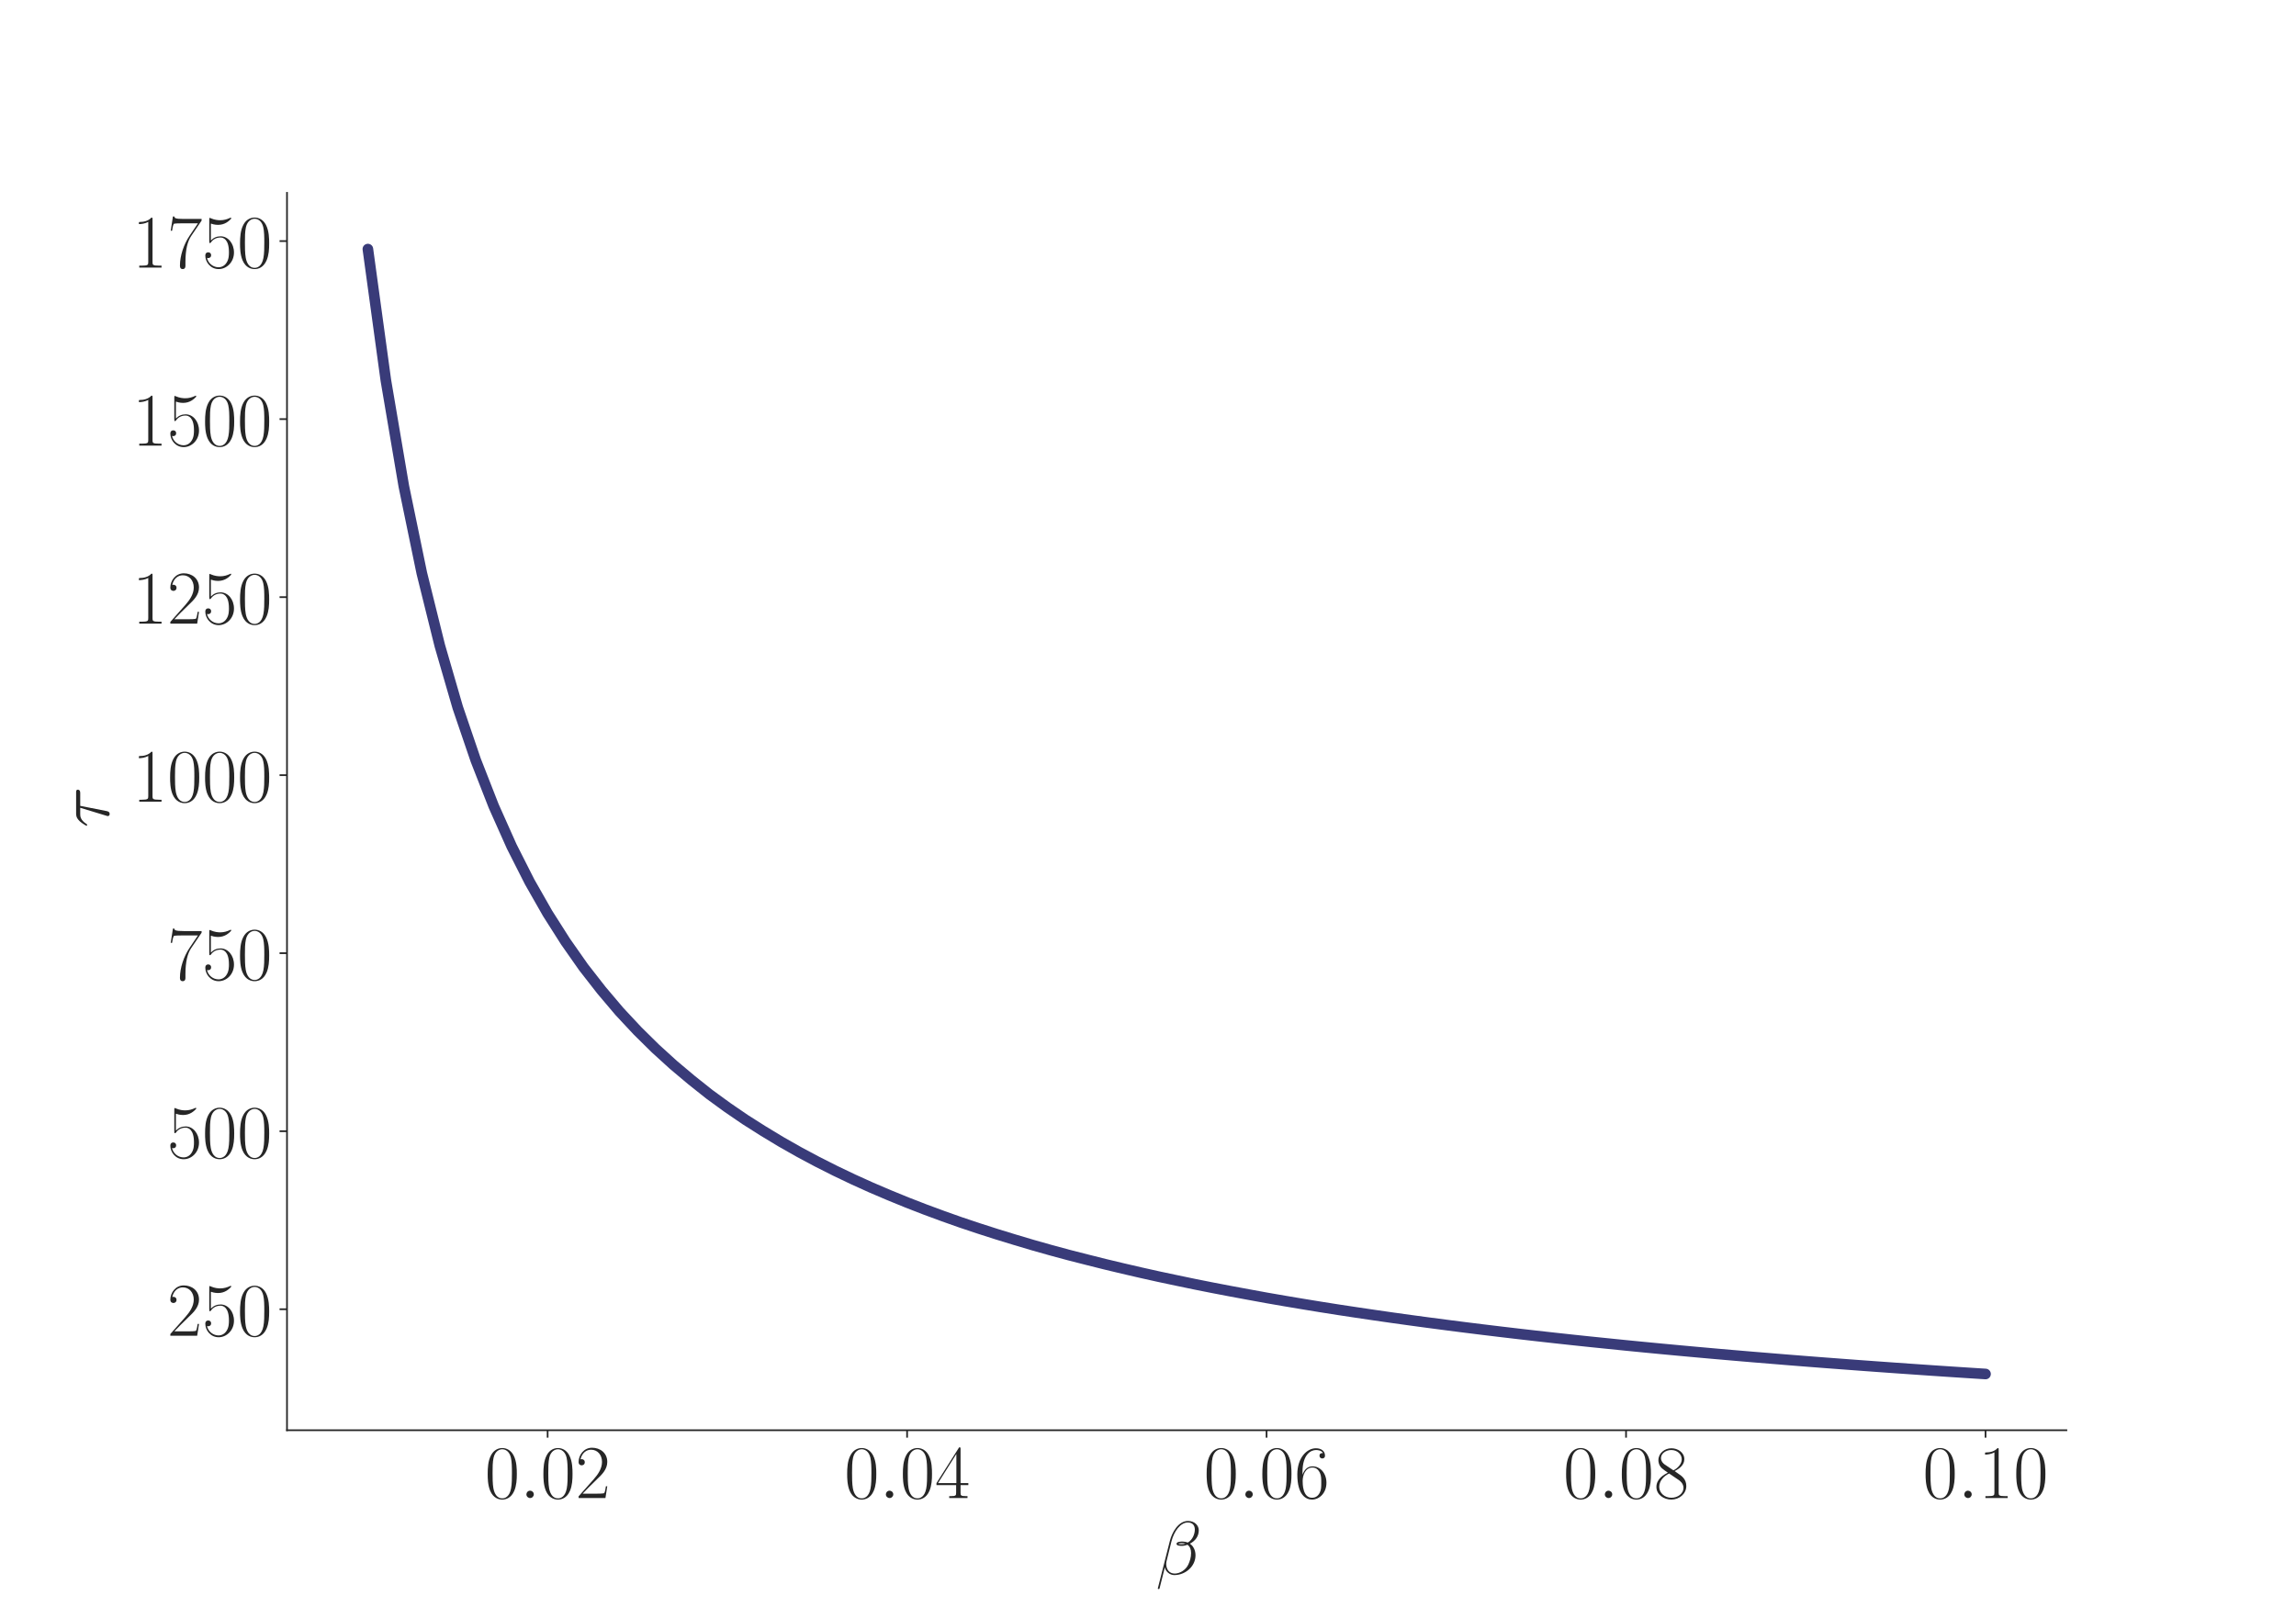
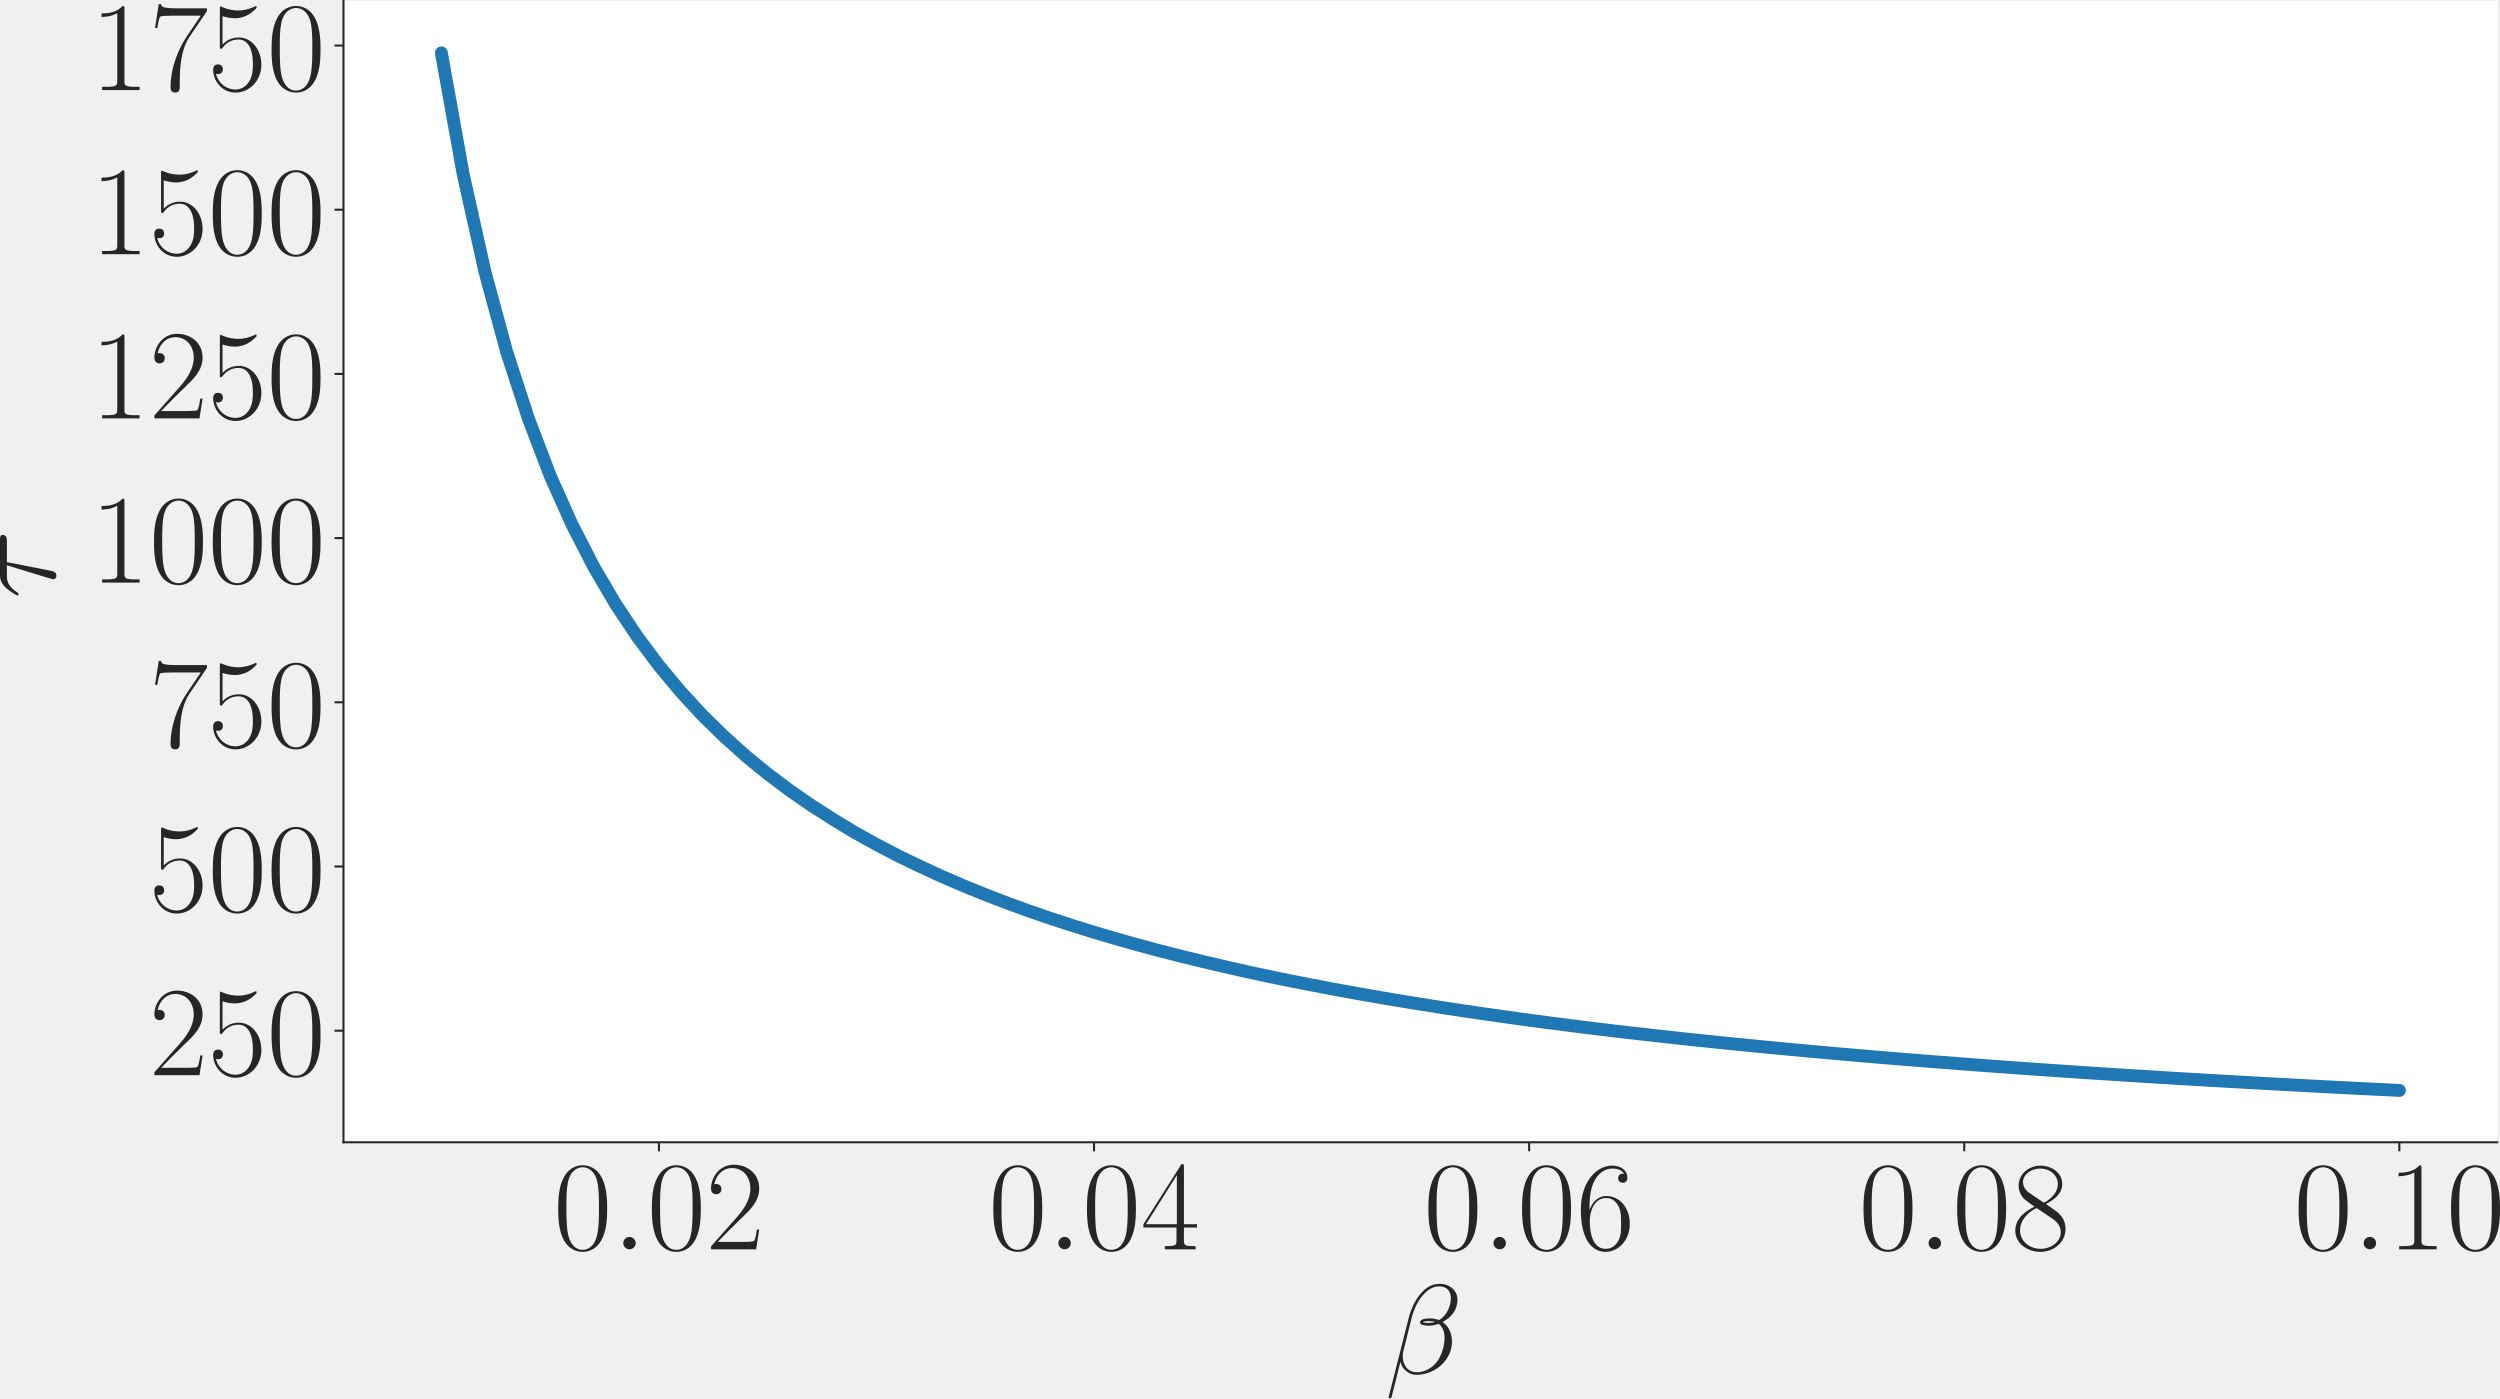
- <svg xmlns="http://www.w3.org/2000/svg" xmlns:xlink="http://www.w3.org/1999/xlink" width="1080pt" height="756pt" viewBox="0 0 1080 756" version="1.1">
-   <defs>
-     <style type="text/css">*{stroke-linejoin: round; stroke-linecap: butt}</style>
+ <svg xmlns="http://www.w3.org/2000/svg" xmlns:xlink="http://www.w3.org/1999/xlink" width="971.563pt" height="543.414pt" viewBox="0 0 971.563 543.414" version="1.1" id="svg62">
+   <defs id="defs1">
+     <style type="text/css" id="style1">*{stroke-linejoin: round; stroke-linecap: butt}</style>
  </defs>
-   <g id="figure_1">
-     <g id="patch_1">
-       <path d="M 0 756  L 1080 756  L 1080 0  L 0 0  z " style="fill: #ffffff" />
-     </g>
+   <g id="figure_1" transform="translate(-1.510286,-68.72)">
    <g id="axes_1">
      <g id="patch_2">
-         <path d="M 135 672.84  L 972 672.84  L 972 90.72  L 135 90.72  z " style="fill: #ffffff" />
+         <path d="M 135,512.64 H 972 V 69.12 H 135 Z" style="fill:#ffffff" id="path2" />
      </g>
      <g id="matplotlib.axis_1">
        <g id="xtick_1">
          <g id="line2d_1">
-             <defs>
-               <path id="mafa5571615" d="M 0 0  L 0 3.5  " style="stroke: #262626; stroke-width: 0.8" />
-             </defs>
-             <g>
-               <use xlink:href="#mafa5571615" x="257.591" y="672.84" style="fill: #262626; stroke: #262626; stroke-width: 0.8" />
+             <defs id="defs2">
+               <path id="md62797a3ce" d="M 0,0 V 3.5" style="stroke:#262626;stroke-width:0.8" />
+             </defs>
+             <g id="g2">
+               <use xlink:href="#md62797a3ce" x="257.591" y="512.64" style="fill:#262626;stroke:#262626;stroke-width:0.8" id="use2" />
            </g>
          </g>
          <g id="text_1">
-             <g style="fill: #262626" transform="translate(228.0406 704.7466) scale(0.36 -0.36)">
-               <defs>
-                 <path id="CMR17-30" d="M 2688 2025  C 2688 2416 2682 3080 2413 3591  C 2176 4039 1798 4198 1466 4198  C 1158 4198 768 4058 525 3597  C 269 3118 243 2524 243 2025  C 243 1661 250 1106 448 619  C 723 -39 1216 -128 1466 -128  C 1760 -128 2208 -7 2470 600  C 2662 1042 2688 1559 2688 2025  z M 1466 -26  C 1056 -26 813 325 723 812  C 653 1188 653 1738 653 2096  C 653 2588 653 2997 736 3387  C 858 3929 1216 4096 1466 4096  C 1728 4096 2067 3923 2189 3400  C 2272 3036 2278 2607 2278 2096  C 2278 1680 2278 1169 2202 792  C 2067 95 1690 -26 1466 -26  z " transform="scale(0.015625)" />
-                 <path id="CMMI12-3a" d="M 1178 307  C 1178 492 1024 619 870 619  C 685 619 557 466 557 313  C 557 128 710 0 864 0  C 1050 0 1178 153 1178 307  z " transform="scale(0.015625)" />
-                 <path id="CMR17-32" d="M 2669 989  L 2554 989  C 2490 536 2438 459 2413 420  C 2381 369 1920 369 1830 369  L 602 369  C 832 619 1280 1072 1824 1597  C 2214 1967 2669 2402 2669 3035  C 2669 3790 2067 4224 1395 4224  C 691 4224 262 3604 262 3030  C 262 2780 448 2748 525 2748  C 589 2748 781 2787 781 3010  C 781 3207 614 3264 525 3264  C 486 3264 448 3258 422 3245  C 544 3790 915 4058 1306 4058  C 1862 4058 2227 3617 2227 3035  C 2227 2479 1901 2000 1536 1584  L 262 146  L 262 0  L 2515 0  L 2669 989  z " transform="scale(0.015625)" />
-               </defs>
-               <use xlink:href="#CMR17-30" transform="scale(0.996264)" />
-               <use xlink:href="#CMMI12-3a" transform="translate(45.69048 0) scale(0.996264)" />
-               <use xlink:href="#CMR17-30" transform="translate(72.78765 0) scale(0.996264)" />
-               <use xlink:href="#CMR17-32" transform="translate(118.4781 0) scale(0.996264)" />
+             <g style="fill:#262626" transform="matrix(0.5,0,0,-0.5,216.5488,554.2325)" id="g6">
+               <defs id="defs3">
+                 <path id="CMR17-30" d="m 2688,2025 c 0,391 -6,1055 -275,1566 -237,448 -615,607 -947,607 -308,0 -698,-140 -941,-601 C 269,3118 243,2524 243,2025 c 0,-364 7,-919 205,-1406 275,-658 768,-747 1018,-747 294,0 742,121 1004,728 192,442 218,959 218,1425 z M 1466,-26 c -410,0 -653,351 -743,838 -70,376 -70,926 -70,1284 0,492 0,901 83,1291 122,542 480,709 730,709 262,0 601,-173 723,-696 83,-364 89,-793 89,-1304 0,-416 0,-927 -76,-1304 C 2067,95 1690,-26 1466,-26 Z" transform="scale(0.015625)" />
+                 <path id="CMMI12-3a" d="M 1178,307 C 1178,492 1024,619 870,619 685,619 557,466 557,313 557,128 710,0 864,0 c 186,0 314,153 314,307 z" transform="scale(0.015625)" />
+                 <path id="CMR17-32" d="M 2669,989 H 2554 C 2490,536 2438,459 2413,420 2381,369 1920,369 1830,369 H 602 c 230,250 678,703 1222,1228 390,370 845,805 845,1438 0,755 -602,1189 -1274,1189 -704,0 -1133,-620 -1133,-1194 0,-250 186,-282 263,-282 64,0 256,39 256,262 0,197 -167,254 -256,254 -39,0 -77,-6 -103,-19 122,545 493,813 884,813 556,0 921,-441 921,-1023 0,-556 -326,-1035 -691,-1451 L 262,146 V 0 h 2253 z" transform="scale(0.015625)" />
+               </defs>
+               <use xlink:href="#CMR17-30" transform="scale(0.996264)" id="use3" />
+               <use xlink:href="#CMMI12-3a" transform="matrix(0.996264,0,0,0.996264,45.69048,0)" id="use4" />
+               <use xlink:href="#CMR17-30" transform="matrix(0.996264,0,0,0.996264,72.78765,0)" id="use5" />
+               <use xlink:href="#CMR17-32" transform="matrix(0.996264,0,0,0.996264,118.4781,0)" id="use6" />
            </g>
          </g>
        </g>
        <g id="xtick_2">
          <g id="line2d_2">
-             <g>
-               <use xlink:href="#mafa5571615" x="426.682" y="672.84" style="fill: #262626; stroke: #262626; stroke-width: 0.8" />
+             <g id="g7">
+               <use xlink:href="#md62797a3ce" x="426.682" y="512.64" style="fill:#262626;stroke:#262626;stroke-width:0.8" id="use7" />
            </g>
          </g>
          <g id="text_2">
-             <g style="fill: #262626" transform="translate(397.1315 704.7466) scale(0.36 -0.36)">
-               <defs>
-                 <path id="CMR17-34" d="M 2150 4122  C 2150 4256 2144 4256 2029 4256  L 128 1254  L 128 1088  L 1779 1088  L 1779 457  C 1779 224 1766 160 1318 160  L 1197 160  L 1197 0  C 1402 0 1747 0 1965 0  C 2182 0 2528 0 2733 0  L 2733 160  L 2611 160  C 2163 160 2150 224 2150 457  L 2150 1088  L 2803 1088  L 2803 1254  L 2150 1254  L 2150 4122  z M 1798 3703  L 1798 1254  L 256 1254  L 1798 3703  z " transform="scale(0.015625)" />
-               </defs>
-               <use xlink:href="#CMR17-30" transform="scale(0.996264)" />
-               <use xlink:href="#CMMI12-3a" transform="translate(45.69048 0) scale(0.996264)" />
-               <use xlink:href="#CMR17-30" transform="translate(72.78765 0) scale(0.996264)" />
-               <use xlink:href="#CMR17-34" transform="translate(118.4781 0) scale(0.996264)" />
+             <g style="fill:#262626" transform="matrix(0.5,0,0,-0.5,385.6397,554.2325)" id="g11">
+               <defs id="defs7">
+                 <path id="CMR17-34" d="m 2150,4122 c 0,134 -6,134 -121,134 L 128,1254 V 1088 H 1779 V 457 c 0,-233 -13,-297 -461,-297 H 1197 V 0 c 205,0 550,0 768,0 217,0 563,0 768,0 v 160 h -122 c -448,0 -461,64 -461,297 v 631 h 653 v 166 H 2150 Z M 1798,3703 V 1254 H 256 Z" transform="scale(0.015625)" />
+               </defs>
+               <use xlink:href="#CMR17-30" transform="scale(0.996264)" id="use8" />
+               <use xlink:href="#CMMI12-3a" transform="matrix(0.996264,0,0,0.996264,45.69048,0)" id="use9" />
+               <use xlink:href="#CMR17-30" transform="matrix(0.996264,0,0,0.996264,72.78765,0)" id="use10" />
+               <use xlink:href="#CMR17-34" transform="matrix(0.996264,0,0,0.996264,118.4781,0)" id="use11" />
            </g>
          </g>
        </g>
        <g id="xtick_3">
          <g id="line2d_3">
-             <g>
-               <use xlink:href="#mafa5571615" x="595.773" y="672.84" style="fill: #262626; stroke: #262626; stroke-width: 0.8" />
+             <g id="g12">
+               <use xlink:href="#md62797a3ce" x="595.773" y="512.64" style="fill:#262626;stroke:#262626;stroke-width:0.8" id="use12" />
            </g>
          </g>
          <g id="text_3">
-             <g style="fill: #262626" transform="translate(566.2224 704.7466) scale(0.36 -0.36)">
-               <defs>
-                 <path id="CMR17-36" d="M 678 2176  C 678 3690 1395 4032 1811 4032  C 1946 4032 2272 4009 2400 3776  C 2298 3776 2106 3776 2106 3553  C 2106 3381 2246 3323 2336 3323  C 2394 3323 2566 3348 2566 3560  C 2566 3954 2246 4179 1805 4179  C 1043 4179 243 3390 243 1984  C 243 253 966 -128 1478 -128  C 2099 -128 2688 427 2688 1283  C 2688 2081 2170 2662 1517 2662  C 1126 2662 838 2407 678 1960  L 678 2176  z M 1478 25  C 691 25 691 1200 691 1436  C 691 1896 909 2560 1504 2560  C 1613 2560 1926 2560 2138 2120  C 2253 1870 2253 1609 2253 1289  C 2253 944 2253 690 2118 434  C 1978 171 1773 25 1478 25  z " transform="scale(0.015625)" />
-               </defs>
-               <use xlink:href="#CMR17-30" transform="scale(0.996264)" />
-               <use xlink:href="#CMMI12-3a" transform="translate(45.69048 0) scale(0.996264)" />
-               <use xlink:href="#CMR17-30" transform="translate(72.78765 0) scale(0.996264)" />
-               <use xlink:href="#CMR17-36" transform="translate(118.4781 0) scale(0.996264)" />
+             <g style="fill:#262626" transform="matrix(0.5,0,0,-0.5,554.7306,554.2325)" id="g16">
+               <defs id="defs12">
+                 <path id="CMR17-36" d="m 678,2176 c 0,1514 717,1856 1133,1856 135,0 461,-23 589,-256 -102,0 -294,0 -294,-223 0,-172 140,-230 230,-230 58,0 230,25 230,237 0,394 -320,619 -761,619 -762,0 -1562,-789 -1562,-2195 0,-1731 723,-2112 1235,-2112 621,0 1210,555 1210,1411 0,798 -518,1379 -1171,1379 -391,0 -679,-255 -839,-702 z M 1478,25 c -787,0 -787,1175 -787,1411 0,460 218,1124 813,1124 109,0 422,0 634,-440 115,-250 115,-511 115,-831 0,-345 0,-599 -135,-855 C 1978,171 1773,25 1478,25 Z" transform="scale(0.015625)" />
+               </defs>
+               <use xlink:href="#CMR17-30" transform="scale(0.996264)" id="use13" />
+               <use xlink:href="#CMMI12-3a" transform="matrix(0.996264,0,0,0.996264,45.69048,0)" id="use14" />
+               <use xlink:href="#CMR17-30" transform="matrix(0.996264,0,0,0.996264,72.78765,0)" id="use15" />
+               <use xlink:href="#CMR17-36" transform="matrix(0.996264,0,0,0.996264,118.4781,0)" id="use16" />
            </g>
          </g>
        </g>
        <g id="xtick_4">
          <g id="line2d_4">
-             <g>
-               <use xlink:href="#mafa5571615" x="764.864" y="672.84" style="fill: #262626; stroke: #262626; stroke-width: 0.8" />
+             <g id="g17">
+               <use xlink:href="#md62797a3ce" x="764.864" y="512.64" style="fill:#262626;stroke:#262626;stroke-width:0.8" id="use17" />
            </g>
          </g>
          <g id="text_4">
-             <g style="fill: #262626" transform="translate(735.3133 704.7466) scale(0.36 -0.36)">
-               <defs>
-                 <path id="CMR17-38" d="M 1741 2264  C 2144 2467 2554 2773 2554 3263  C 2554 3841 1990 4179 1472 4179  C 890 4179 378 3759 378 3180  C 378 3021 416 2747 666 2505  C 730 2442 998 2251 1171 2130  C 883 1983 211 1634 211 934  C 211 279 838 -128 1459 -128  C 2144 -128 2720 362 2720 1010  C 2720 1590 2330 1857 2074 2029  L 1741 2264  z M 902 2822  C 851 2854 595 3051 595 3351  C 595 3739 998 4032 1459 4032  C 1965 4032 2336 3676 2336 3262  C 2336 2669 1670 2331 1638 2331  C 1632 2331 1626 2331 1574 2370  L 902 2822  z M 2080 1519  C 2176 1449 2483 1240 2483 851  C 2483 381 2010 25 1472 25  C 890 25 448 438 448 940  C 448 1443 838 1862 1280 2060  L 2080 1519  z " transform="scale(0.015625)" />
-               </defs>
-               <use xlink:href="#CMR17-30" transform="scale(0.996264)" />
-               <use xlink:href="#CMMI12-3a" transform="translate(45.69048 0) scale(0.996264)" />
-               <use xlink:href="#CMR17-30" transform="translate(72.78765 0) scale(0.996264)" />
-               <use xlink:href="#CMR17-38" transform="translate(118.4781 0) scale(0.996264)" />
+             <g style="fill:#262626" transform="matrix(0.5,0,0,-0.5,723.8215,554.2325)" id="g21">
+               <defs id="defs17">
+                 <path id="CMR17-38" d="m 1741,2264 c 403,203 813,509 813,999 0,578 -564,916 -1082,916 -582,0 -1094,-420 -1094,-999 0,-159 38,-433 288,-675 64,-63 332,-254 505,-375 C 883,1983 211,1634 211,934 211,279 838,-128 1459,-128 c 685,0 1261,490 1261,1138 0,580 -390,847 -646,1019 z m -839,558 c -51,32 -307,229 -307,529 0,388 403,681 864,681 506,0 877,-356 877,-770 0,-593 -666,-931 -698,-931 -6,0 -12,0 -64,39 z M 2080,1519 c 96,-70 403,-279 403,-668 C 2483,381 2010,25 1472,25 890,25 448,438 448,940 c 0,503 390,922 832,1120 z" transform="scale(0.015625)" />
+               </defs>
+               <use xlink:href="#CMR17-30" transform="scale(0.996264)" id="use18" />
+               <use xlink:href="#CMMI12-3a" transform="matrix(0.996264,0,0,0.996264,45.69048,0)" id="use19" />
+               <use xlink:href="#CMR17-30" transform="matrix(0.996264,0,0,0.996264,72.78765,0)" id="use20" />
+               <use xlink:href="#CMR17-38" transform="matrix(0.996264,0,0,0.996264,118.4781,0)" id="use21" />
            </g>
          </g>
        </g>
        <g id="xtick_5">
          <g id="line2d_5">
-             <g>
-               <use xlink:href="#mafa5571615" x="933.955" y="672.84" style="fill: #262626; stroke: #262626; stroke-width: 0.8" />
+             <g id="g22">
+               <use xlink:href="#md62797a3ce" x="933.955" y="512.64" style="fill:#262626;stroke:#262626;stroke-width:0.8" id="use22" />
            </g>
          </g>
          <g id="text_5">
-             <g style="fill: #262626" transform="translate(904.4042 704.7466) scale(0.36 -0.36)">
-               <defs>
-                 <path id="CMR17-31" d="M 1702 4058  C 1702 4192 1696 4192 1606 4192  C 1357 3916 979 3827 621 3827  C 602 3827 570 3827 563 3808  C 557 3795 557 3782 557 3648  C 755 3648 1088 3686 1344 3839  L 1344 461  C 1344 236 1331 160 781 160  L 589 160  L 589 0  C 896 0 1216 0 1523 0  C 1830 0 2150 0 2458 0  L 2458 160  L 2266 160  C 1715 160 1702 230 1702 458  L 1702 4058  z " transform="scale(0.015625)" />
-               </defs>
-               <use xlink:href="#CMR17-30" transform="scale(0.996264)" />
-               <use xlink:href="#CMMI12-3a" transform="translate(45.69048 0) scale(0.996264)" />
-               <use xlink:href="#CMR17-31" transform="translate(72.78765 0) scale(0.996264)" />
-               <use xlink:href="#CMR17-30" transform="translate(118.4781 0) scale(0.996264)" />
+             <g style="fill:#262626" transform="matrix(0.5,0,0,-0.5,892.9124,554.2325)" id="g26">
+               <defs id="defs22">
+                 <path id="CMR17-31" d="m 1702,4058 c 0,134 -6,134 -96,134 -249,-276 -627,-365 -985,-365 -19,0 -51,0 -58,-19 -6,-13 -6,-26 -6,-160 198,0 531,38 787,191 V 461 C 1344,236 1331,160 781,160 H 589 V 0 c 307,0 627,0 934,0 307,0 627,0 935,0 v 160 h -192 c -551,0 -564,70 -564,298 z" transform="scale(0.015625)" />
+               </defs>
+               <use xlink:href="#CMR17-30" transform="scale(0.996264)" id="use23" />
+               <use xlink:href="#CMMI12-3a" transform="matrix(0.996264,0,0,0.996264,45.69048,0)" id="use24" />
+               <use xlink:href="#CMR17-31" transform="matrix(0.996264,0,0,0.996264,72.78765,0)" id="use25" />
+               <use xlink:href="#CMR17-30" transform="matrix(0.996264,0,0,0.996264,118.4781,0)" id="use26" />
            </g>
          </g>
        </g>
        <g id="text_6">
-           <g style="fill: #262626" transform="translate(543.5873 740.6293) scale(0.36 -0.36)">
-             <defs>
-               <path id="CMMI12-c" d="M 3622 3701  C 3622 4081 3296 4480 2714 4480  C 1888 4480 1363 3477 1197 2816  L 186 -1172  C 173 -1223 211 -1236 243 -1236  C 288 -1236 320 -1230 326 -1198  L 774 586  C 838 229 1190 -64 1568 -64  C 2483 -64 3347 650 3347 1599  C 3347 1841 3290 2083 3155 2287  C 3078 2408 2982 2497 2880 2574  C 3341 2815 3622 3200 3622 3701  z M 2509 2580  C 2406 2542 2304 2529 2182 2529  C 2093 2529 2010 2523 1894 2561  C 1958 2606 2054 2618 2189 2618  C 2304 2618 2419 2606 2509 2580  z M 3290 3758  C 3290 3410 3117 2903 2701 2669  C 2579 2718 2413 2752 2272 2752  C 2138 2752 1754 2752 1754 2555  C 1754 2389 2106 2389 2214 2389  C 2381 2389 2528 2432 2682 2484  C 2886 2318 2976 2101 2976 1783  C 2976 1413 2874 1115 2752 841  C 2541 369 2042 64 1600 64  C 1133 64 890 432 890 864  C 890 922 890 1005 915 1099  L 1331 2771  C 1542 3603 2080 4353 2701 4353  C 3162 4353 3290 4036 3290 3758  z " transform="scale(0.015625)" />
-             </defs>
-             <use xlink:href="#CMMI12-c" transform="scale(0.996264)" />
+           <g style="fill:#262626" transform="matrix(0.5,0,0,-0.5,539.7323,602.5141)" id="g27">
+             <defs id="defs26">
+               <path id="CMMI12-c" d="m 3622,3701 c 0,380 -326,779 -908,779 -826,0 -1351,-1003 -1517,-1664 L 186,-1172 c -13,-51 25,-64 57,-64 45,0 77,6 83,38 L 774,586 c 64,-357 416,-650 794,-650 915,0 1779,714 1779,1663 0,242 -57,484 -192,688 -77,121 -173,210 -275,287 461,241 742,626 742,1127 z M 2509,2580 c -103,-38 -205,-51 -327,-51 -89,0 -172,-6 -288,32 64,45 160,57 295,57 115,0 230,-12 320,-38 z m 781,1178 c 0,-348 -173,-855 -589,-1089 -122,49 -288,83 -429,83 -134,0 -518,0 -518,-197 0,-166 352,-166 460,-166 167,0 314,43 468,95 204,-166 294,-383 294,-701 0,-370 -102,-668 -224,-942 C 2541,369 2042,64 1600,64 1133,64 890,432 890,864 c 0,58 0,141 25,235 l 416,1672 c 211,832 749,1582 1370,1582 461,0 589,-317 589,-595 z" transform="scale(0.015625)" />
+             </defs>
+             <use xlink:href="#CMMI12-c" transform="scale(0.996264)" id="use27" />
          </g>
        </g>
      </g>
      <g id="matplotlib.axis_2">
        <g id="ytick_1">
          <g id="line2d_6">
-             <defs>
-               <path id="m8054b71dbc" d="M 0 0  L -3.5 0  " style="stroke: #262626; stroke-width: 0.8" />
-             </defs>
-             <g>
-               <use xlink:href="#m8054b71dbc" x="135" y="615.927" style="fill: #262626; stroke: #262626; stroke-width: 0.8" />
+             <defs id="defs27">
+               <path id="m8849f30c0e" d="M 0,0 H -3.5" style="stroke:#262626;stroke-width:0.8" />
+             </defs>
+             <g id="g28">
+               <use xlink:href="#m8849f30c0e" x="135" y="469.278" style="fill:#262626;stroke:#262626;stroke-width:0.8" id="use28" />
            </g>
          </g>
          <g id="text_7">
-             <g style="fill: #262626" transform="translate(78.65429 628.3801) scale(0.36 -0.36)">
-               <defs>
-                 <path id="CMR17-35" d="M 730 3692  C 794 3666 1056 3584 1325 3584  C 1920 3584 2246 3911 2432 4100  C 2432 4157 2432 4192 2394 4192  C 2387 4192 2374 4192 2323 4163  C 2099 4058 1837 3973 1517 3973  C 1325 3973 1037 3999 723 4139  C 653 4171 640 4171 634 4171  C 602 4171 595 4164 595 4037  L 595 2203  C 595 2089 595 2057 659 2057  C 691 2057 704 2070 736 2114  C 941 2401 1222 2522 1542 2522  C 1766 2522 2246 2382 2246 1289  C 2246 1085 2246 715 2054 421  C 1894 159 1645 25 1370 25  C 947 25 518 320 403 814  C 429 807 480 795 506 795  C 589 795 749 840 749 1038  C 749 1210 627 1280 506 1280  C 358 1280 262 1190 262 1011  C 262 454 704 -128 1382 -128  C 2042 -128 2669 440 2669 1264  C 2669 2030 2170 2624 1549 2624  C 1222 2624 947 2503 730 2274  L 730 3692  z " transform="scale(0.015625)" />
-               </defs>
-               <use xlink:href="#CMR17-32" transform="scale(0.996264)" />
-               <use xlink:href="#CMR17-35" transform="translate(45.69048 0) scale(0.996264)" />
-               <use xlink:href="#CMR17-30" transform="translate(91.38095 0) scale(0.996264)" />
+             <g style="fill:#262626" transform="matrix(0.5,0,0,-0.5,59.46428,486.5738)" id="g31">
+               <defs id="defs28">
+                 <path id="CMR17-35" d="m 730,3692 c 64,-26 326,-108 595,-108 595,0 921,327 1107,516 0,57 0,92 -38,92 -7,0 -20,0 -71,-29 -224,-105 -486,-190 -806,-190 -192,0 -480,26 -794,166 -70,32 -83,32 -89,32 -32,0 -39,-7 -39,-134 V 2203 c 0,-114 0,-146 64,-146 32,0 45,13 77,57 205,287 486,408 806,408 224,0 704,-140 704,-1233 0,-204 0,-574 -192,-868 C 1894,159 1645,25 1370,25 947,25 518,320 403,814 c 26,-7 77,-19 103,-19 83,0 243,45 243,243 0,172 -122,242 -243,242 -148,0 -244,-90 -244,-269 0,-557 442,-1139 1120,-1139 660,0 1287,568 1287,1392 0,766 -499,1360 -1120,1360 -327,0 -602,-121 -819,-350 z" transform="scale(0.015625)" />
+               </defs>
+               <use xlink:href="#CMR17-32" transform="scale(0.996264)" id="use29" />
+               <use xlink:href="#CMR17-35" transform="matrix(0.996264,0,0,0.996264,45.69048,0)" id="use30" />
+               <use xlink:href="#CMR17-30" transform="matrix(0.996264,0,0,0.996264,91.38095,0)" id="use31" />
            </g>
          </g>
        </g>
        <g id="ytick_2">
          <g id="line2d_7">
-             <g>
-               <use xlink:href="#m8054b71dbc" x="135" y="532.175" style="fill: #262626; stroke: #262626; stroke-width: 0.8" />
+             <g id="g32">
+               <use xlink:href="#m8849f30c0e" x="135" y="405.467" style="fill:#262626;stroke:#262626;stroke-width:0.8" id="use32" />
            </g>
          </g>
          <g id="text_8">
-             <g style="fill: #262626" transform="translate(78.65429 544.6286) scale(0.36 -0.36)">
-               <use xlink:href="#CMR17-35" transform="scale(0.996264)" />
-               <use xlink:href="#CMR17-30" transform="translate(45.69048 0) scale(0.996264)" />
-               <use xlink:href="#CMR17-30" transform="translate(91.38095 0) scale(0.996264)" />
+             <g style="fill:#262626" transform="matrix(0.5,0,0,-0.5,59.46428,422.7632)" id="g35">
+               <use xlink:href="#CMR17-35" transform="scale(0.996264)" id="use33" />
+               <use xlink:href="#CMR17-30" transform="matrix(0.996264,0,0,0.996264,45.69048,0)" id="use34" />
+               <use xlink:href="#CMR17-30" transform="matrix(0.996264,0,0,0.996264,91.38095,0)" id="use35" />
            </g>
          </g>
        </g>
        <g id="ytick_3">
          <g id="line2d_8">
-             <g>
-               <use xlink:href="#m8054b71dbc" x="135" y="448.424" style="fill: #262626; stroke: #262626; stroke-width: 0.8" />
+             <g id="g36">
+               <use xlink:href="#m8849f30c0e" x="135" y="341.656" style="fill:#262626;stroke:#262626;stroke-width:0.8" id="use36" />
            </g>
          </g>
          <g id="text_9">
-             <g style="fill: #262626" transform="translate(78.65429 460.8772) scale(0.36 -0.36)">
-               <defs>
-                 <path id="CMR17-37" d="M 2886 3941  L 2886 4081  L 1382 4081  C 634 4081 621 4165 595 4288  L 480 4288  L 294 3094  L 410 3094  C 429 3215 474 3540 550 3661  C 589 3712 1062 3712 1171 3712  L 2579 3712  L 1869 2661  C 1395 1954 1069 999 1069 165  C 1069 89 1069 -128 1299 -128  C 1530 -128 1530 89 1530 171  L 1530 465  C 1530 1508 1709 2196 2003 2636  L 2886 3941  z " transform="scale(0.015625)" />
-               </defs>
-               <use xlink:href="#CMR17-37" transform="scale(0.996264)" />
-               <use xlink:href="#CMR17-35" transform="translate(45.69048 0) scale(0.996264)" />
-               <use xlink:href="#CMR17-30" transform="translate(91.38095 0) scale(0.996264)" />
+             <g style="fill:#262626" transform="matrix(0.5,0,0,-0.5,59.46428,358.9525)" id="g39">
+               <defs id="defs36">
+                 <path id="CMR17-37" d="m 2886,3941 v 140 H 1382 c -748,0 -761,84 -787,207 H 480 L 294,3094 h 116 c 19,121 64,446 140,567 39,51 512,51 621,51 H 2579 L 1869,2661 C 1395,1954 1069,999 1069,165 c 0,-76 0,-293 230,-293 231,0 231,217 231,299 v 294 c 0,1043 179,1731 473,2171 z" transform="scale(0.015625)" />
+               </defs>
+               <use xlink:href="#CMR17-37" transform="scale(0.996264)" id="use37" />
+               <use xlink:href="#CMR17-35" transform="matrix(0.996264,0,0,0.996264,45.69048,0)" id="use38" />
+               <use xlink:href="#CMR17-30" transform="matrix(0.996264,0,0,0.996264,91.38095,0)" id="use39" />
            </g>
          </g>
        </g>
        <g id="ytick_4">
          <g id="line2d_9">
-             <g>
-               <use xlink:href="#m8054b71dbc" x="135" y="364.672" style="fill: #262626; stroke: #262626; stroke-width: 0.8" />
+             <g id="g40">
+               <use xlink:href="#m8849f30c0e" x="135" y="277.846" style="fill:#262626;stroke:#262626;stroke-width:0.8" id="use40" />
            </g>
          </g>
          <g id="text_10">
-             <g style="fill: #262626" transform="translate(62.20571 377.1257) scale(0.36 -0.36)">
-               <use xlink:href="#CMR17-31" transform="scale(0.996264)" />
-               <use xlink:href="#CMR17-30" transform="translate(45.69048 0) scale(0.996264)" />
-               <use xlink:href="#CMR17-30" transform="translate(91.38095 0) scale(0.996264)" />
-               <use xlink:href="#CMR17-30" transform="translate(137.0714 0) scale(0.996264)" />
+             <g style="fill:#262626" transform="matrix(0.5,0,0,-0.5,36.61905,295.1419)" id="g44">
+               <use xlink:href="#CMR17-31" transform="scale(0.996264)" id="use41" />
+               <use xlink:href="#CMR17-30" transform="matrix(0.996264,0,0,0.996264,45.69048,0)" id="use42" />
+               <use xlink:href="#CMR17-30" transform="matrix(0.996264,0,0,0.996264,91.38095,0)" id="use43" />
+               <use xlink:href="#CMR17-30" transform="matrix(0.996264,0,0,0.996264,137.0714,0)" id="use44" />
            </g>
          </g>
        </g>
        <g id="ytick_5">
          <g id="line2d_10">
-             <g>
-               <use xlink:href="#m8054b71dbc" x="135" y="280.921" style="fill: #262626; stroke: #262626; stroke-width: 0.8" />
+             <g id="g45">
+               <use xlink:href="#m8849f30c0e" x="135" y="214.035" style="fill:#262626;stroke:#262626;stroke-width:0.8" id="use45" />
            </g>
          </g>
          <g id="text_11">
-             <g style="fill: #262626" transform="translate(62.20571 293.3743) scale(0.36 -0.36)">
-               <use xlink:href="#CMR17-31" transform="scale(0.996264)" />
-               <use xlink:href="#CMR17-32" transform="translate(45.69048 0) scale(0.996264)" />
-               <use xlink:href="#CMR17-35" transform="translate(91.38095 0) scale(0.996264)" />
-               <use xlink:href="#CMR17-30" transform="translate(137.0714 0) scale(0.996264)" />
+             <g style="fill:#262626" transform="matrix(0.5,0,0,-0.5,36.61905,231.3313)" id="g49">
+               <use xlink:href="#CMR17-31" transform="scale(0.996264)" id="use46" />
+               <use xlink:href="#CMR17-32" transform="matrix(0.996264,0,0,0.996264,45.69048,0)" id="use47" />
+               <use xlink:href="#CMR17-35" transform="matrix(0.996264,0,0,0.996264,91.38095,0)" id="use48" />
+               <use xlink:href="#CMR17-30" transform="matrix(0.996264,0,0,0.996264,137.0714,0)" id="use49" />
            </g>
          </g>
        </g>
        <g id="ytick_6">
          <g id="line2d_11">
-             <g>
-               <use xlink:href="#m8054b71dbc" x="135" y="197.17" style="fill: #262626; stroke: #262626; stroke-width: 0.8" />
+             <g id="g50">
+               <use xlink:href="#m8849f30c0e" x="135" y="150.224" style="fill:#262626;stroke:#262626;stroke-width:0.8" id="use50" />
            </g>
          </g>
          <g id="text_12">
-             <g style="fill: #262626" transform="translate(62.20571 209.6228) scale(0.36 -0.36)">
-               <use xlink:href="#CMR17-31" transform="scale(0.996264)" />
-               <use xlink:href="#CMR17-35" transform="translate(45.69048 0) scale(0.996264)" />
-               <use xlink:href="#CMR17-30" transform="translate(91.38095 0) scale(0.996264)" />
-               <use xlink:href="#CMR17-30" transform="translate(137.0714 0) scale(0.996264)" />
+             <g style="fill:#262626" transform="matrix(0.5,0,0,-0.5,36.61905,167.5206)" id="g54">
+               <use xlink:href="#CMR17-31" transform="scale(0.996264)" id="use51" />
+               <use xlink:href="#CMR17-35" transform="matrix(0.996264,0,0,0.996264,45.69048,0)" id="use52" />
+               <use xlink:href="#CMR17-30" transform="matrix(0.996264,0,0,0.996264,91.38095,0)" id="use53" />
+               <use xlink:href="#CMR17-30" transform="matrix(0.996264,0,0,0.996264,137.0714,0)" id="use54" />
            </g>
          </g>
        </g>
        <g id="ytick_7">
          <g id="line2d_12">
-             <g>
-               <use xlink:href="#m8054b71dbc" x="135" y="113.418" style="fill: #262626; stroke: #262626; stroke-width: 0.8" />
+             <g id="g55">
+               <use xlink:href="#m8849f30c0e" x="135" y="86.414" style="fill:#262626;stroke:#262626;stroke-width:0.8" id="use55" />
            </g>
          </g>
          <g id="text_13">
-             <g style="fill: #262626" transform="translate(62.20571 125.8714) scale(0.36 -0.36)">
-               <use xlink:href="#CMR17-31" transform="scale(0.996264)" />
-               <use xlink:href="#CMR17-37" transform="translate(45.69048 0) scale(0.996264)" />
-               <use xlink:href="#CMR17-35" transform="translate(91.38095 0) scale(0.996264)" />
-               <use xlink:href="#CMR17-30" transform="translate(137.0714 0) scale(0.996264)" />
+             <g style="fill:#262626" transform="matrix(0.5,0,0,-0.5,36.61905,103.71)" id="g59">
+               <use xlink:href="#CMR17-31" transform="scale(0.996264)" id="use56" />
+               <use xlink:href="#CMR17-37" transform="matrix(0.996264,0,0,0.996264,45.69048,0)" id="use57" />
+               <use xlink:href="#CMR17-35" transform="matrix(0.996264,0,0,0.996264,91.38095,0)" id="use58" />
+               <use xlink:href="#CMR17-30" transform="matrix(0.996264,0,0,0.996264,137.0714,0)" id="use59" />
            </g>
          </g>
        </g>
        <g id="text_14">
-           <g style="fill: #262626" transform="translate(51.22957 389.4055) rotate(-90) scale(0.36 -0.36)">
-             <defs>
-               <path id="CMMI12-1c" d="M 1837 2408  L 2899 2408  C 2982 2408 3194 2408 3194 2612  C 3194 2752 3072 2752 2957 2752  L 1197 2752  C 1050 2752 832 2752 538 2440  C 371 2255 166 1917 166 1879  C 166 1841 198 1828 237 1828  C 282 1828 288 1847 320 1885  C 653 2408 986 2408 1146 2408  L 1677 2408  L 1011 223  C 979 127 979 114 979 95  C 979 25 1024 -64 1152 -64  C 1350 -64 1382 108 1402 203  L 1837 2408  z " transform="scale(0.015625)" />
-             </defs>
-             <use xlink:href="#CMMI12-1c" transform="scale(0.996264)" />
+           <g style="fill:#262626" transform="matrix(0,-0.5,-0.5,0,22.92996,301.471)" id="g60">
+             <defs id="defs59">
+               <path id="CMMI12-1c" d="m 1837,2408 h 1062 c 83,0 295,0 295,204 0,140 -122,140 -237,140 H 1197 c -147,0 -365,0 -659,-312 -167,-185 -372,-523 -372,-561 0,-38 32,-51 71,-51 45,0 51,19 83,57 333,523 666,523 826,523 h 531 L 1011,223 C 979,127 979,114 979,95 c 0,-70 45,-159 173,-159 198,0 230,172 250,267 z" transform="scale(0.015625)" />
+             </defs>
+             <use xlink:href="#CMMI12-1c" transform="scale(0.996264)" id="use60" />
          </g>
        </g>
      </g>
      <g id="line2d_13">
-         <path d="M 173.045 117.18  L 181.5 178.941  L 189.955 228.737  L 198.409 269.633  L 206.864 303.699  L 215.318 332.83  L 223.773 357.617  L 232.227 379.221  L 240.682 398.164  L 249.136 414.869  L 257.591 429.714  L 266.045 443.004  L 274.5 455.064  L 282.955 465.9  L 291.409 475.884  L 299.864 484.937  L 308.318 493.28  L 316.773 500.97  L 325.227 508.08  L 333.682 514.805  L 342.136 520.967  L 350.591 526.749  L 359.045 532.109  L 367.5 537.218  L 375.955 542.01  L 384.409 546.526  L 392.864 550.794  L 401.318 554.831  L 409.773 558.656  L 418.227 562.266  L 426.682 565.722  L 435.136 569.002  L 443.591 572.125  L 452.045 575.12  L 460.5 577.944  L 468.955 580.657  L 477.409 583.247  L 485.864 585.763  L 494.318 588.153  L 502.773 590.438  L 511.227 592.595  L 519.682 594.721  L 528.136 596.743  L 536.591 598.703  L 545.045 600.589  L 553.5 602.382  L 561.955 604.145  L 570.409 605.829  L 578.864 607.447  L 587.318 609.017  L 595.773 610.564  L 604.227 612.029  L 612.682 613.451  L 621.136 614.836  L 629.591 616.171  L 638.045 617.45  L 646.5 618.699  L 654.955 619.915  L 663.409 621.09  L 671.864 622.23  L 680.318 623.34  L 688.773 624.422  L 697.227 625.474  L 705.682 626.497  L 714.136 627.491  L 722.591 628.464  L 731.045 629.407  L 739.5 630.327  L 747.955 631.222  L 756.409 632.081  L 764.864 632.943  L 773.318 633.773  L 781.773 634.582  L 790.227 635.372  L 798.682 636.145  L 807.136 636.899  L 815.591 637.634  L 824.045 638.352  L 832.5 639.044  L 840.955 639.74  L 849.409 640.411  L 857.864 641.066  L 866.318 641.703  L 874.773 642.333  L 883.227 642.948  L 891.682 643.552  L 900.136 644.141  L 908.591 644.726  L 917.045 645.292  L 925.5 645.842  L 933.955 646.38  " clip-path="url(#p561329421f)" style="fill: none; stroke: #393b79; stroke-width: 5; stroke-linecap: round" />
+         <path d="m 173.045,89.28 8.455,47.056 8.455,37.94 8.455,31.159 8.455,25.955 8.455,22.195 8.455,18.886 8.455,16.46 8.455,14.433 8.455,12.728 8.455,11.31 8.455,10.126 8.455,9.188 8.455,8.256 8.455,7.607 8.455,6.898 8.455,6.357 8.455,5.859 8.455,5.417 8.455,5.124 8.455,4.694 8.455,4.406 8.455,4.084 8.455,3.892 8.455,3.651 8.455,3.441 8.455,3.252 8.455,3.076 8.455,2.914 8.455,2.75 8.455,2.633 8.455,2.499 8.455,2.38 8.455,2.282 8.455,2.152 8.455,2.067 8.455,1.973 8.455,1.917 8.455,1.821 8.455,1.741 8.455,1.643 8.455,1.62 8.455,1.54 8.455,1.493 8.455,1.437 8.455,1.366 8.455,1.343 8.455,1.283 8.455,1.232 8.455,1.197 8.455,1.178 8.455,1.116 8.455,1.083 8.455,1.055 8.455,1.018 8.455,0.974 8.455,0.952 8.455,0.926 8.455,0.895 8.455,0.869 8.455,0.845 8.455,0.825 8.455,0.802 8.455,0.779 8.455,0.758 8.455,0.741 8.455,0.719 8.455,0.7 8.455,0.682 8.455,0.655 8.455,0.657 8.455,0.632 8.455,0.617 8.455,0.602 8.455,0.589 8.455,0.574 8.455,0.56 8.455,0.547 8.455,0.527 8.455,0.53 8.455,0.512 8.455,0.498 8.455,0.486 8.455,0.48 8.455,0.469 8.455,0.461 8.455,0.449 8.455,0.446 8.455,0.431 8.455,0.419 8.455,0.41" clip-path="url(#p82f0c96d3a)" style="fill:none;stroke:#1f77b4;stroke-width:5;stroke-linecap:round" id="path60" />
      </g>
      <g id="patch_3">
-         <path d="M 135 672.84  L 135 90.72  " style="fill: none; stroke: #262626; stroke-width: 0.8; stroke-linejoin: miter; stroke-linecap: square" />
+         <path d="M 135,512.64 V 69.12" style="fill:none;stroke:#262626;stroke-width:0.8;stroke-linecap:square;stroke-linejoin:miter" id="path61" />
      </g>
      <g id="patch_4">
-         <path d="M 135 672.84  L 972 672.84  " style="fill: none; stroke: #262626; stroke-width: 0.8; stroke-linejoin: miter; stroke-linecap: square" />
+         <path d="M 135,512.64 H 972" style="fill:none;stroke:#262626;stroke-width:0.8;stroke-linecap:square;stroke-linejoin:miter" id="path62" />
      </g>
    </g>
  </g>
-   <defs>
-     <clipPath id="p561329421f">
-       <rect x="135" y="90.72" width="837" height="582.12" />
+   <defs id="defs62">
+     <clipPath id="p82f0c96d3a">
+       <rect x="135" y="69.12" width="837" height="443.52" id="rect62" />
    </clipPath>
  </defs>
</svg>
